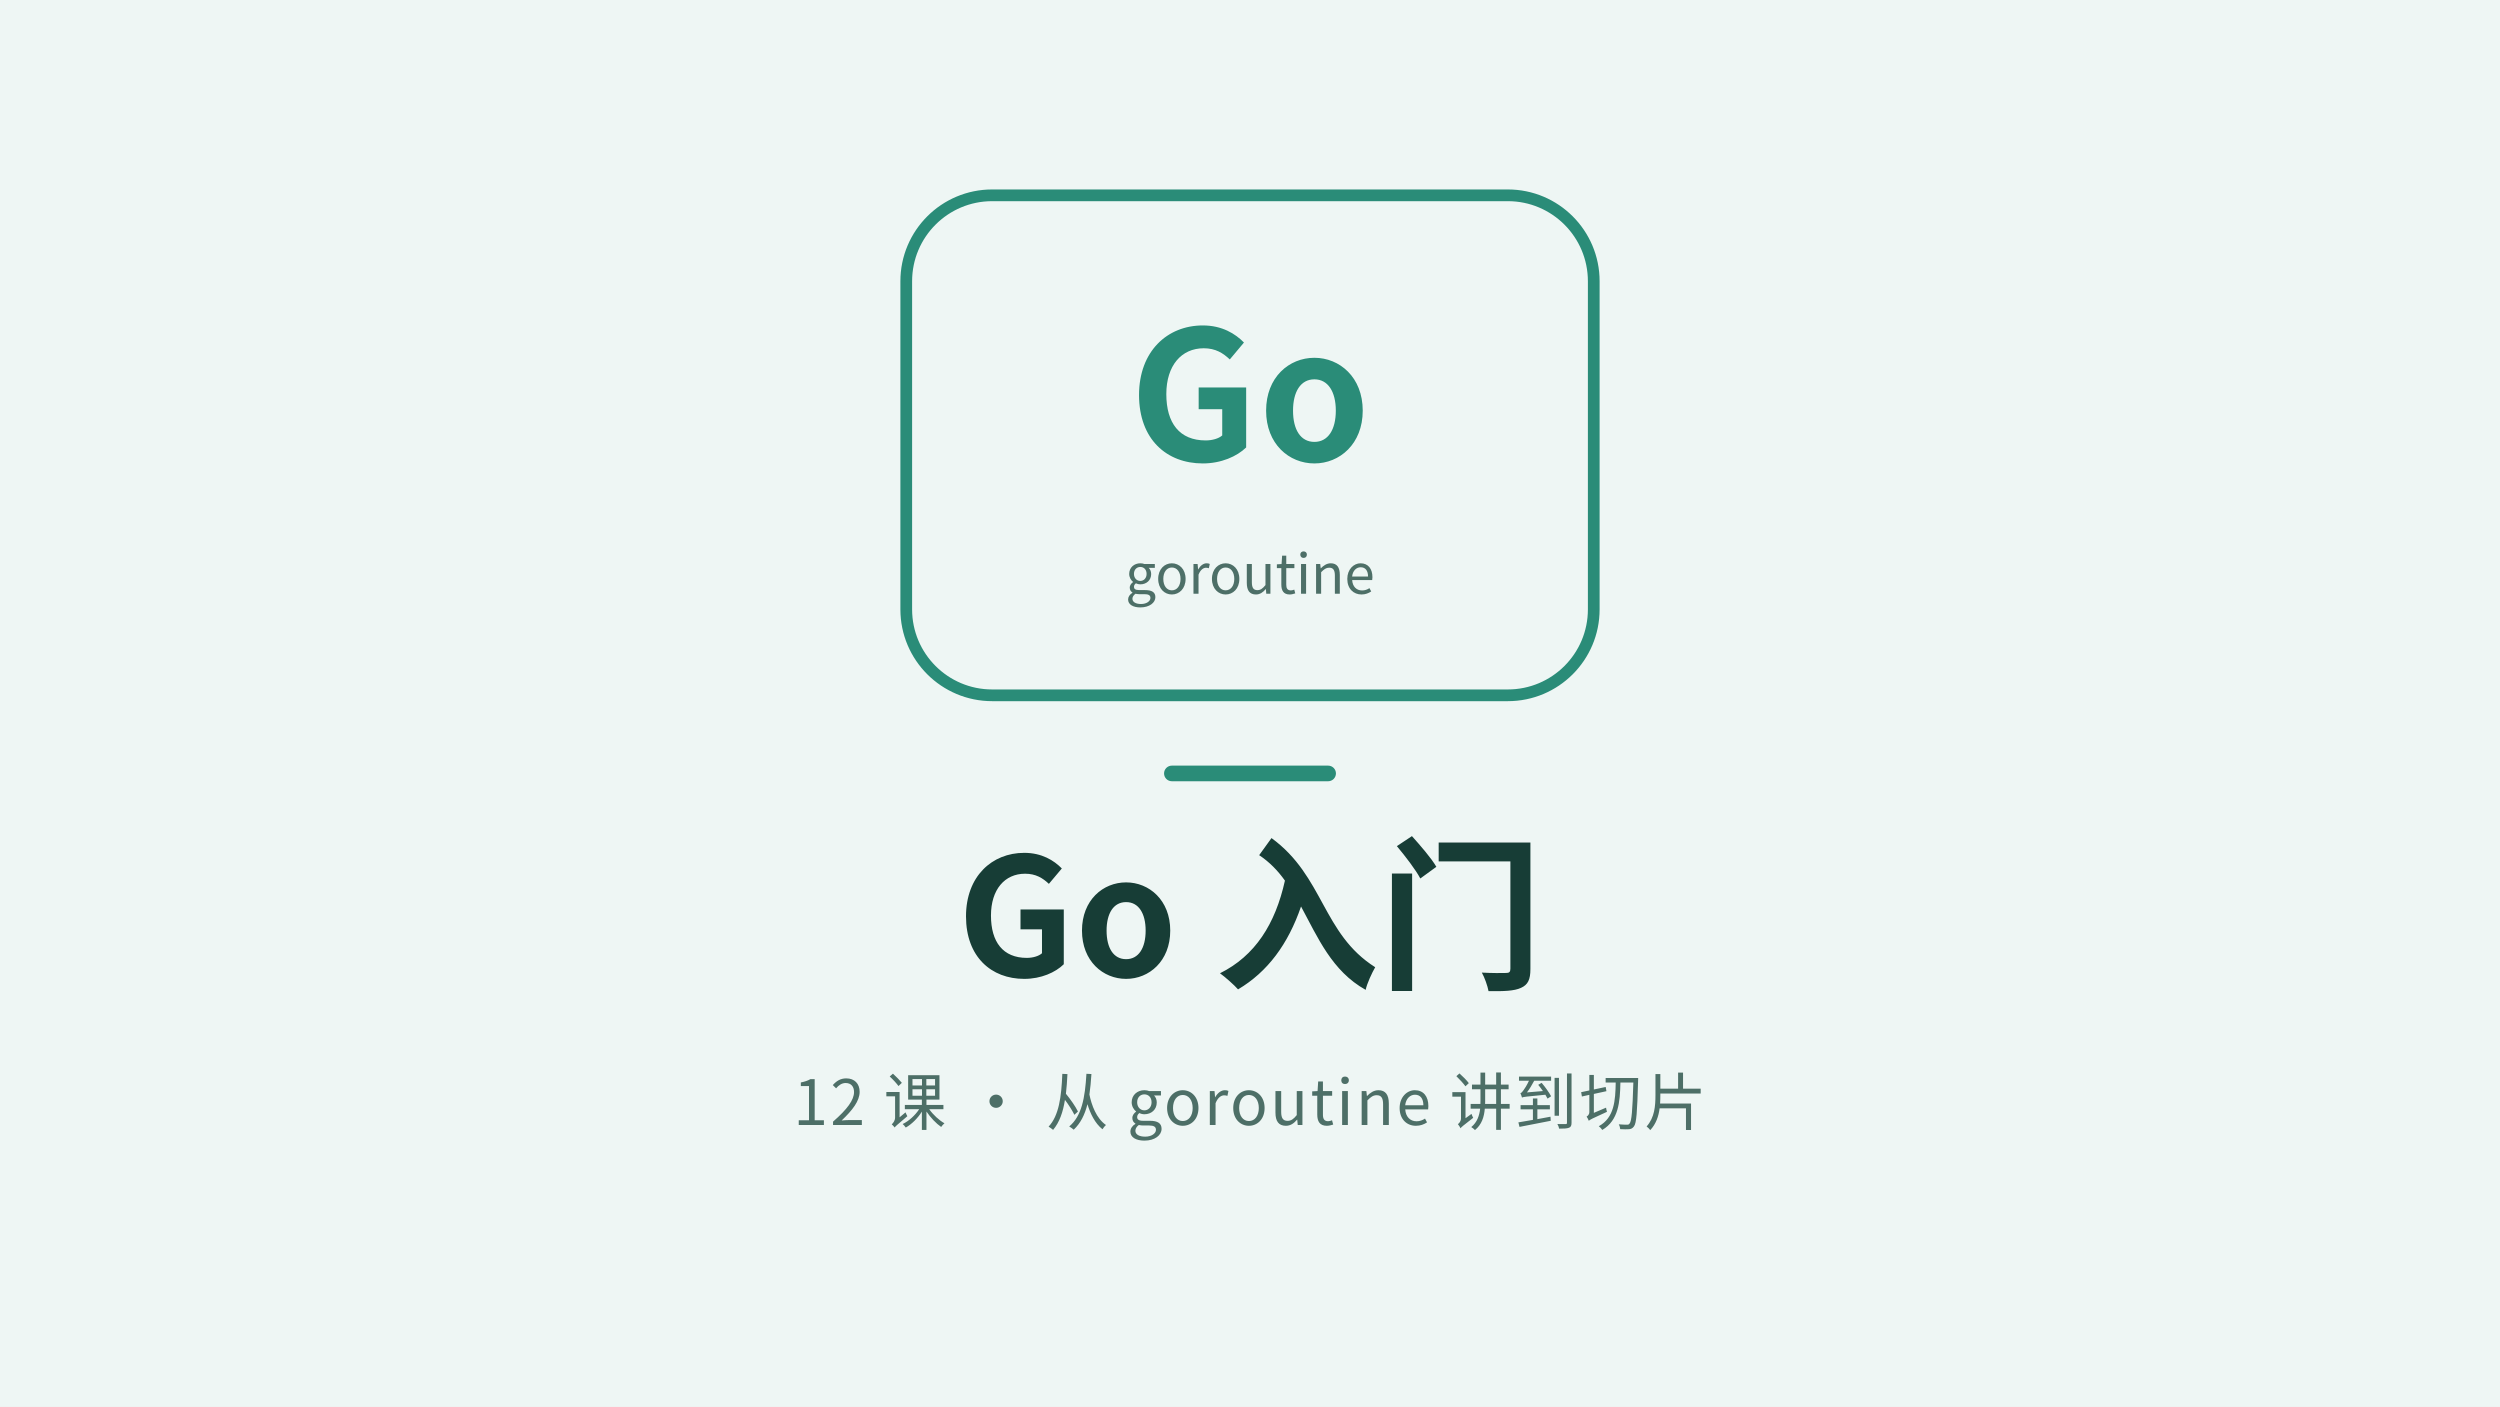
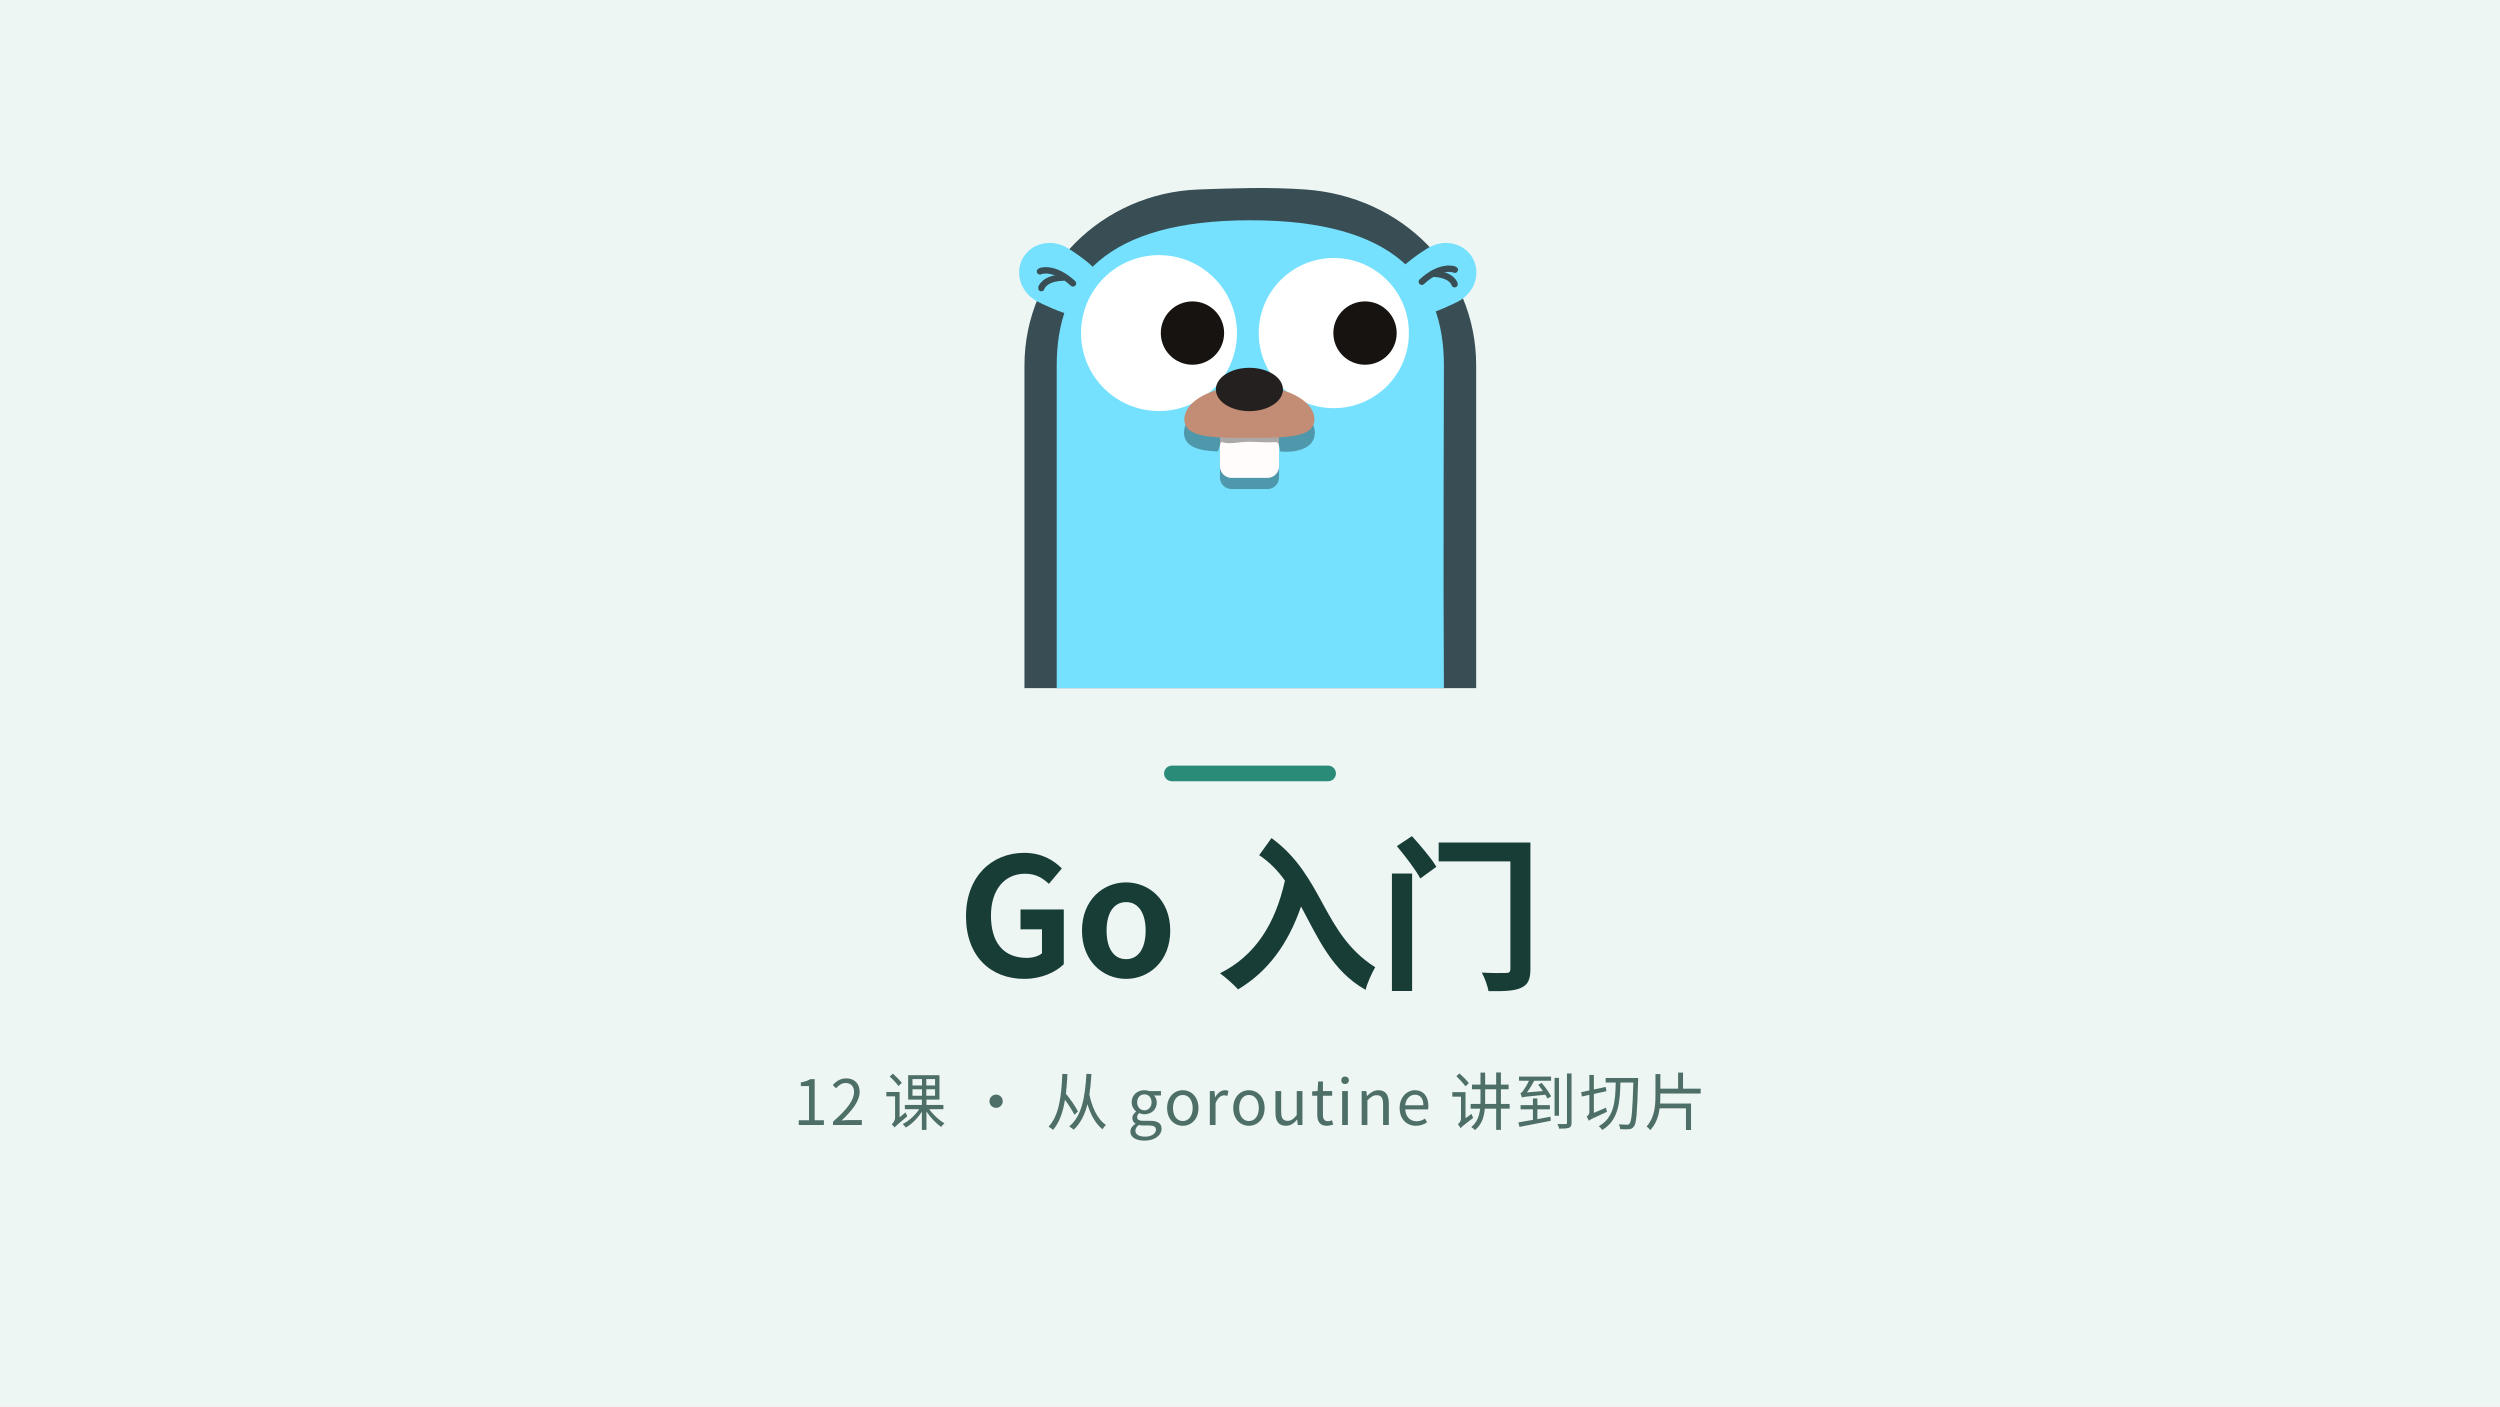
<svg xmlns="http://www.w3.org/2000/svg" width="640" height="360" viewBox="0 0 640 360" role="img" aria-label="Go 入门 封面">
  <rect width="640" height="360" fill="#eef6f4" />
-   <rect x="232" y="50" width="176" height="128" rx="22" fill="#eef6f4" stroke="#2a8c78" stroke-width="3" />
-   <text x="320" y="118" font-size="46" font-weight="800" fill="#2a8c78" font-family="'Noto Sans CJK SC','DejaVu Sans','PingFang SC','HarmonyOS Sans SC','Microsoft YaHei',sans-serif" text-anchor="middle">Go</text>
-   <text x="320" y="152" font-size="14" font-weight="400" fill="#4d6f67" font-family="'Noto Sans CJK SC','DejaVu Sans','PingFang SC','HarmonyOS Sans SC','Microsoft YaHei',sans-serif" text-anchor="middle">goroutine</text>
+   <g transform="translate(254,44) scale(4.13) translate(0,-1020.362)">
+     <path d="m 16.092,1021.364 c -1.106,0.01 -2.21,0.049 -3.316,0.09 C 6.842,1021.674 2,1026.394 2,1032.362 c 0,2.979 0,13 0,20 l 28,0 c 0,-8 0,-16 0,-20 0,-5.968 -4.667,-10.491 -10.59,-10.908 -1.106,-0.078 -2.212,-0.099 -3.318,-0.09 z" fill="#384e54" />
+     <path d="m 4.608,1025.046 c 0.46,0.26 1.818,1.201 1.981,1.648 0.183,0.503 0.159,1.066 -0.115,1.551 -0.347,0.614 -1.005,0.949 -1.696,0.936 -0.34,-0.01 -1.72,-0.637 -2.043,-0.819 -0.978,-0.552 -1.351,-1.742 -0.834,-2.658 0.517,-0.916 1.729,-1.211 2.706,-0.659 z" fill="#76e1fe" />
+     <rect ry="0.624" x="14.406" y="1035.684" width="3.087" height="3.531" fill="#000000" fill-opacity="0.329" />
+     <path d="m 16,1023.362 c -9,0 -12,3.715 -12,9 l 0,20 24,0 c -0.049,-7.356 0,-18 0,-20 0,-5.285 -3,-9 -12,-9 z" fill="#76e1fe" />
+     <path d="m 27.074,1025.046 c -0.46,0.26 -1.818,1.201 -1.981,1.648 -0.183,0.503 -0.159,1.066 0.115,1.551 0.347,0.614 1.005,0.949 1.696,0.936 0.34,-0.01 1.72,-0.637 2.043,-0.819 0.978,-0.552 1.351,-1.742 0.834,-2.658 -0.517,-0.916 -1.729,-1.211 -2.706,-0.659 z" fill="#76e1fe" />
+     <circle cx="21.176" cy="1030.354" r="4.654" fill="#ffffff" />
+     <circle cx="10.339" cy="1030.354" r="4.832" fill="#ffffff" />
+     <rect ry="0.726" x="14.116" y="1035.917" width="3.667" height="4.106" fill="#000000" fill-opacity="0.329" />
+     <rect ry="0.726" x="14.116" y="1035.225" width="3.667" height="4.106" fill="#fffcfb" />
+     <path d="m 20,1036.529 c 0,0.838 -0.871,1.268 -2.145,1.166 -0.024,0 -0.048,-0.6 -0.254,-0.583 -0.504,0.042 -1.096,-0.02 -1.686,-0.02 -0.613,0 -1.206,0.183 -1.685,0.017 -0.11,-0.038 -0.178,0.584 -0.262,0.582 -1.244,-0.033 -2.079,-0.338 -2.079,-1.162 0,-1.212 1.816,-2.194 4.055,-2.194 2.24,0 4.055,0.982 4.055,2.194 z" fill="#000000" fill-opacity="0.329" />
+     <path d="m 19.977,1035.7 c 0,0.569 -0.434,0.855 -1.138,1 -0.292,0.06 -0.63,0.096 -1.004,0.117 -0.564,0.032 -1.208,0.031 -1.891,0.031 -0.673,0 -1.307,0 -1.865,-0.029 -0.306,-0.017 -0.589,-0.043 -0.843,-0.084 -0.814,-0.132 -1.325,-0.417 -1.325,-1.034 0,-1.16 1.806,-2.101 4.033,-2.101 2.227,0 4.033,0.941 4.033,2.101 z" fill="#c38c74" />
+     <ellipse cx="15.944" cy="1033.85" rx="2.08" ry="1.344" fill="#23201f" />
+     <circle cx="12.414" cy="1030.354" r="1.963" fill="#171311" />
+     <circle cx="23.11" cy="1030.354" r="1.963" fill="#171311" />
+     <path d="m 5.006,1027.273 c -1.17,-1.083 -2.027,-0.772 -2.044,-0.746" fill="none" fill-rule="evenodd" stroke="#384e54" stroke-width="0.397" stroke-linecap="round" stroke-linejoin="miter" />
+     <path d="m 4.385,1026.915 c -1.159,0.036 -1.347,0.63 -1.339,0.652" fill="none" fill-rule="evenodd" stroke="#384e54" stroke-width="0.397" stroke-linecap="round" stroke-linejoin="miter" />
+     <path d="m 26.631,1027.172 c 1.17,-1.083 2.027,-0.772 2.044,-0.746" fill="none" fill-rule="evenodd" stroke="#384e54" stroke-width="0.397" stroke-linecap="round" stroke-linejoin="miter" />
+     <path d="m 27.322,1026.673 c 1.159,0.036 1.347,0.63 1.339,0.652" fill="none" fill-rule="evenodd" stroke="#384e54" stroke-width="0.397" stroke-linecap="round" stroke-linejoin="miter" />
+   </g>
  <rect x="298" y="196" width="44" height="4" rx="2" fill="#2a8c78" />
  <text x="320" y="250" font-size="42" font-weight="800" fill="#173d36" font-family="'Noto Sans CJK SC','DejaVu Sans','PingFang SC','HarmonyOS Sans SC','Microsoft YaHei',sans-serif" text-anchor="middle">Go 入门</text>
  <text x="320" y="288" font-size="16" font-weight="400" fill="#4d6f67" font-family="'Noto Sans CJK SC','DejaVu Sans','PingFang SC','HarmonyOS Sans SC','Microsoft YaHei',sans-serif" text-anchor="middle" letter-spacing="0.6">12 课 · 从 goroutine 讲到切片</text>
</svg>
